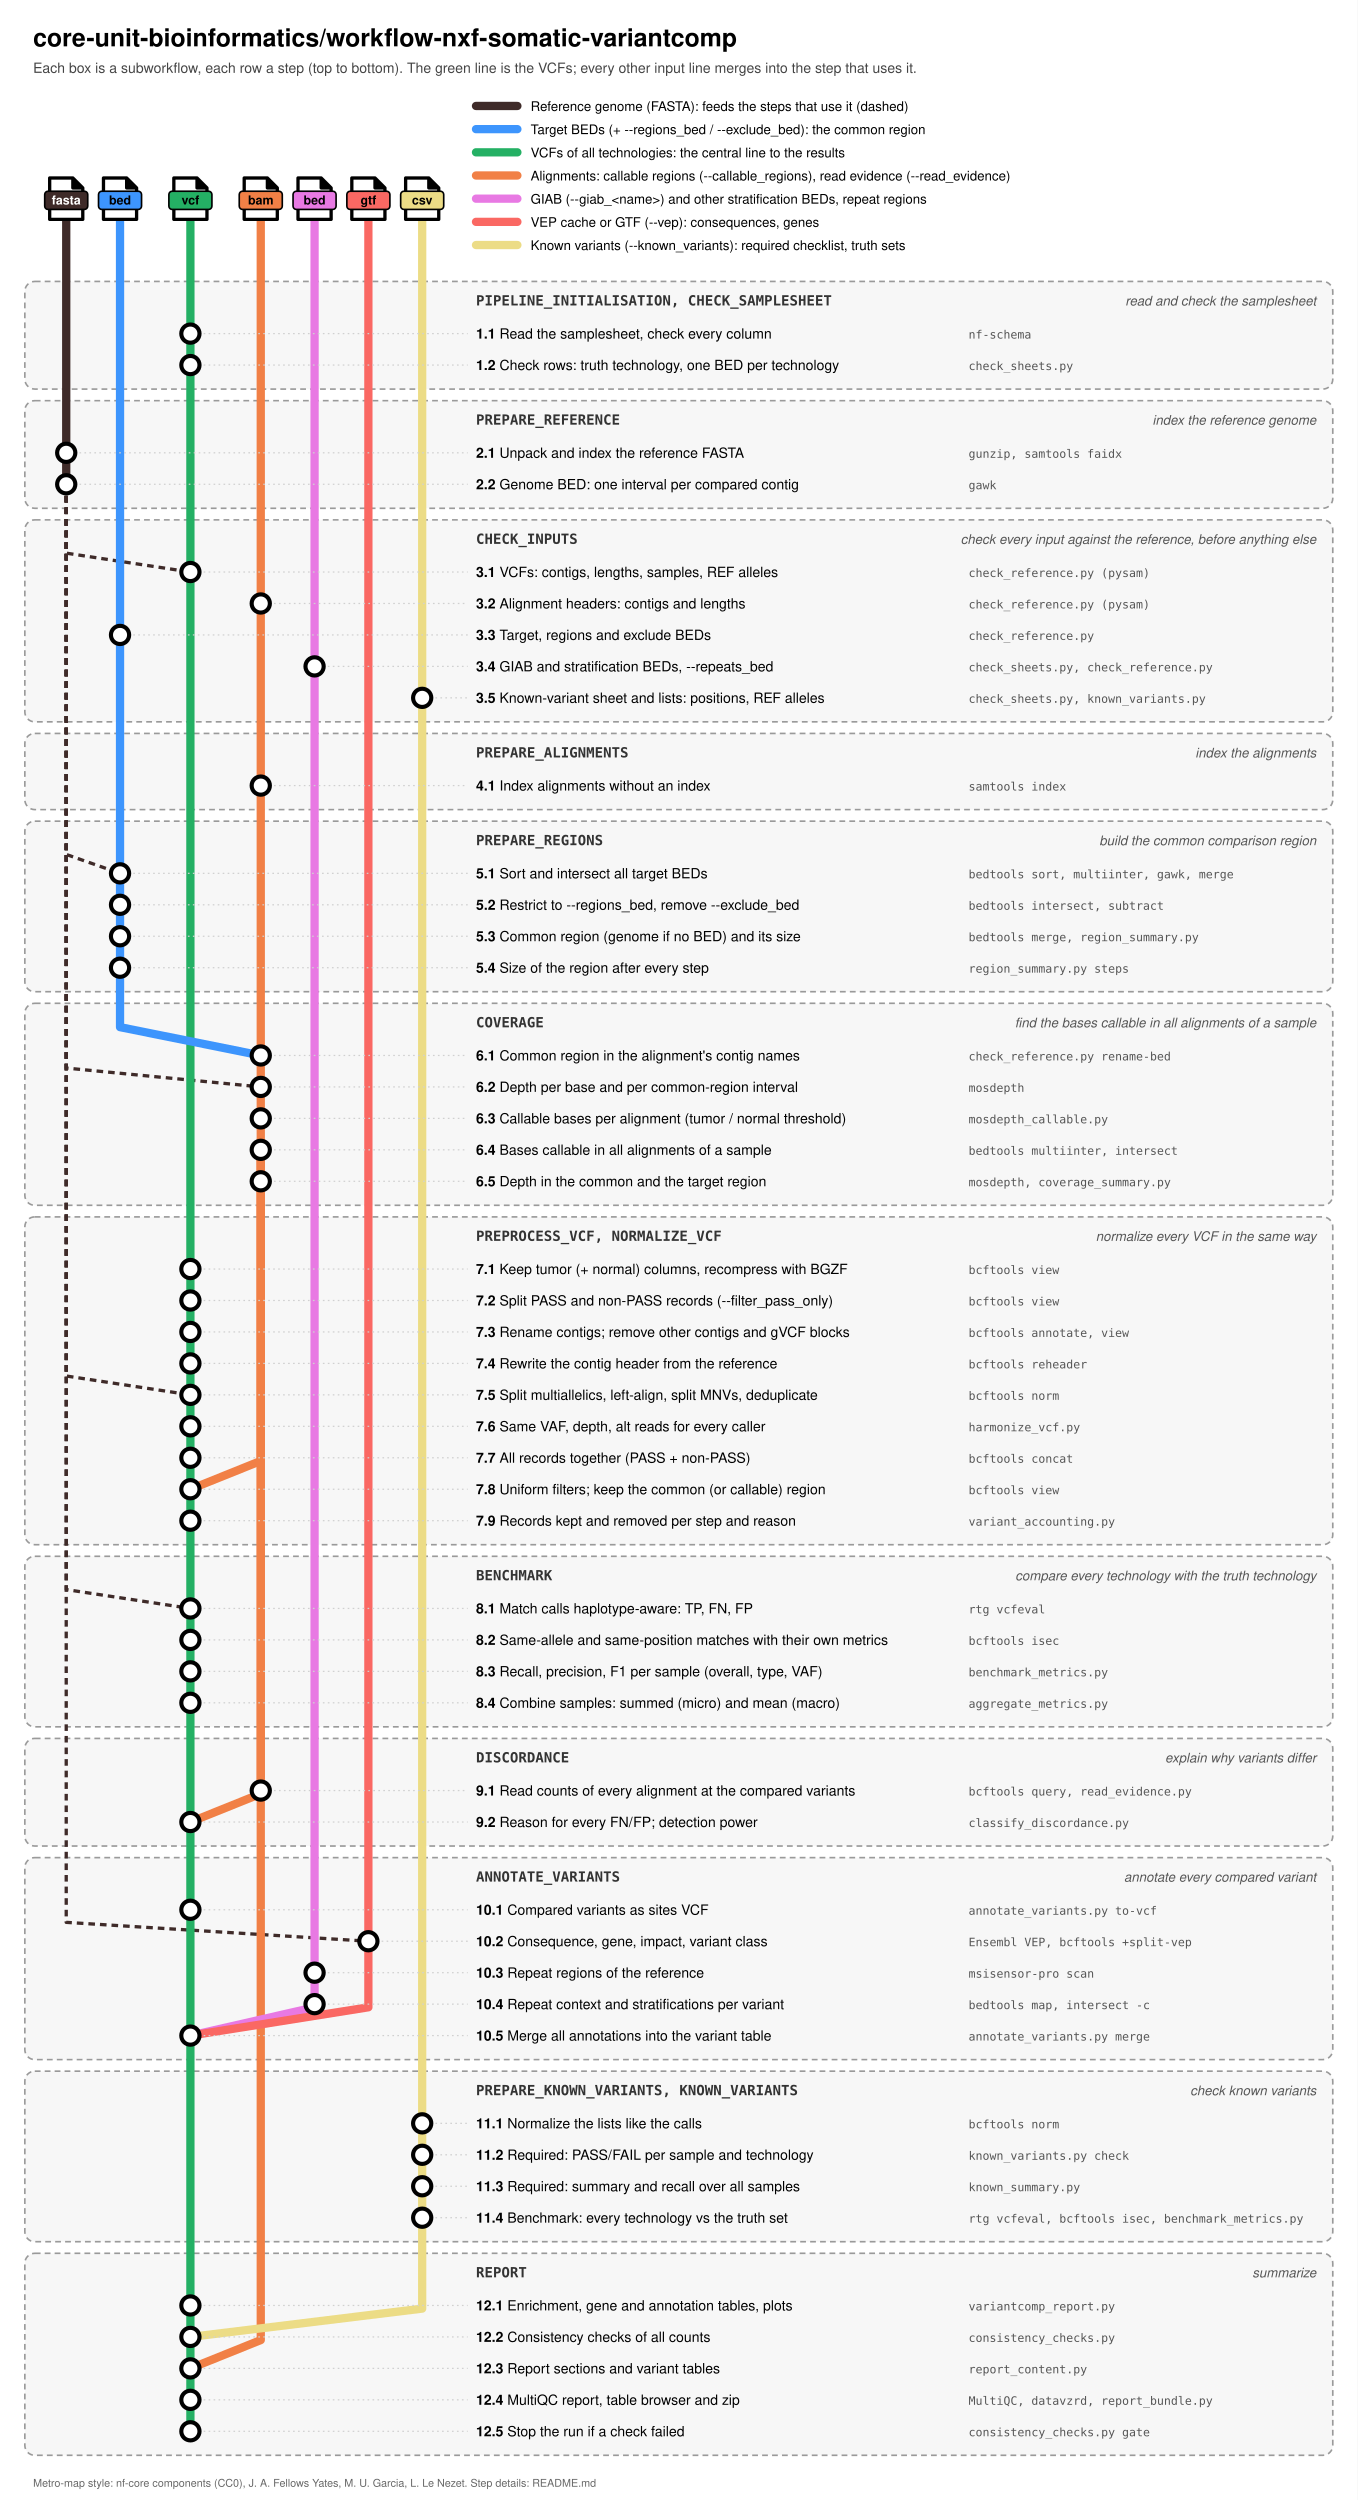
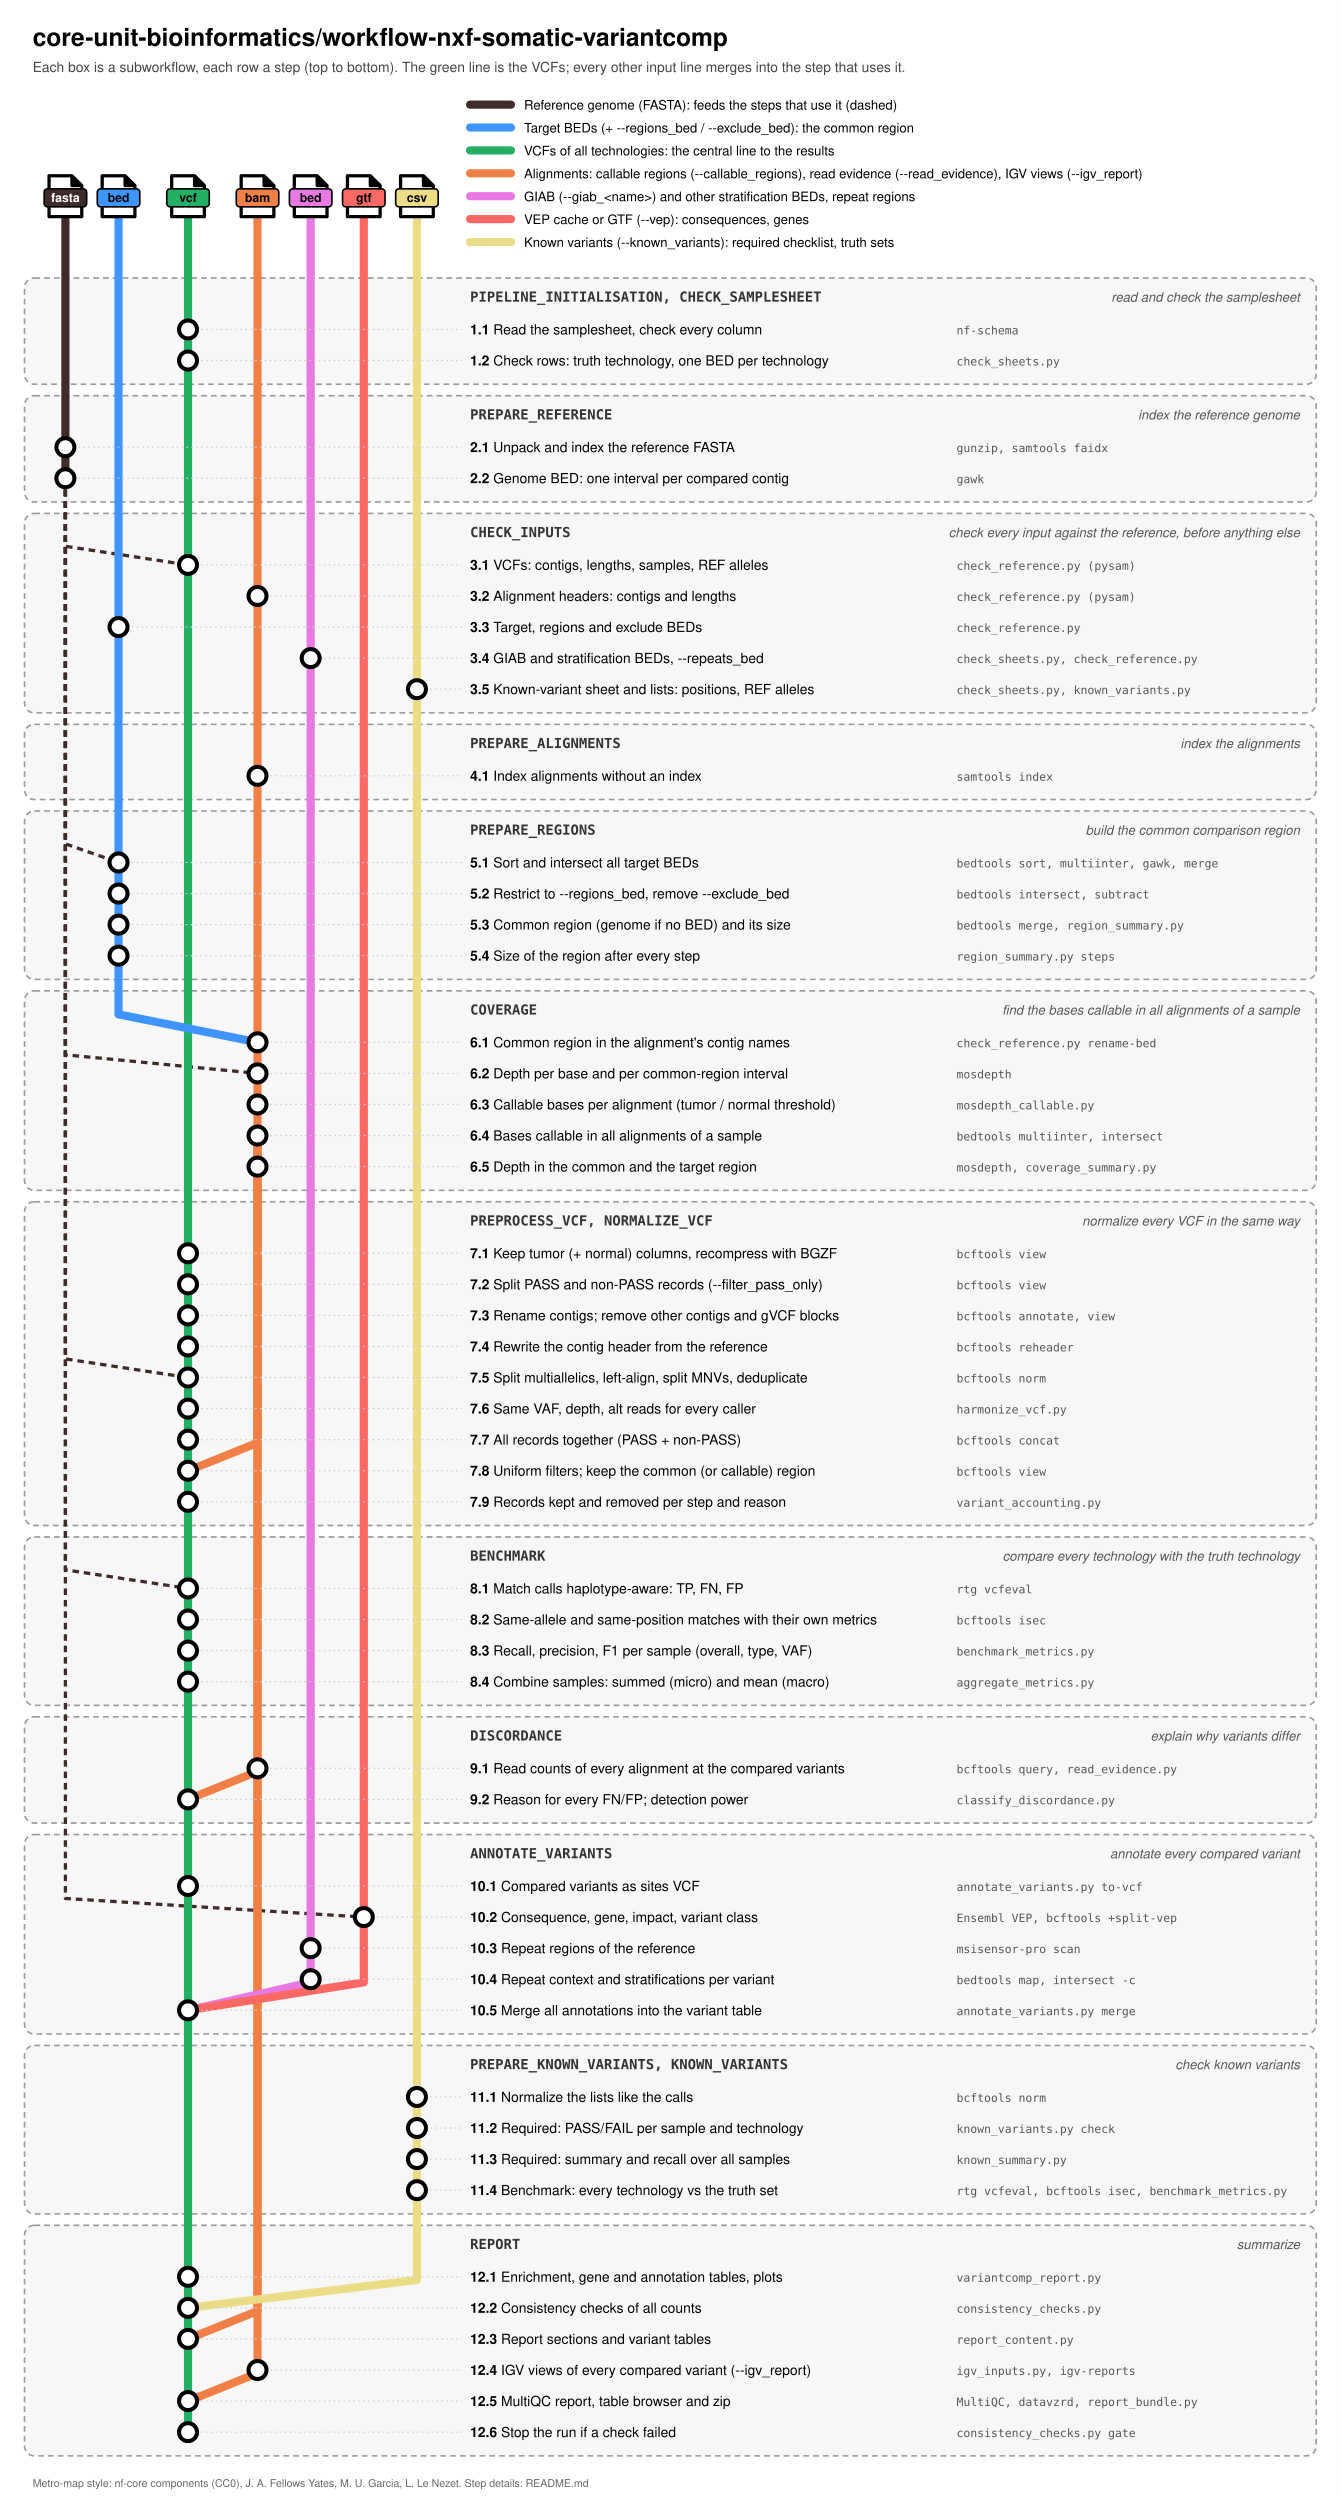
- <svg xmlns="http://www.w3.org/2000/svg" width="1640" height="3020" viewBox="0 0 1640 3020">
-   <rect width="1640" height="3020" fill="#fff" />
+ <svg xmlns="http://www.w3.org/2000/svg" width="1640" height="3058" viewBox="0 0 1640 3058">
+   <rect width="1640" height="3058" fill="#fff" />
  <text x="40" y="56" font-family="Maven Pro, Helvetica, Arial, sans-serif" font-size="30" font-weight="bold">core-unit-bioinformatics/workflow-nxf-somatic-variantcomp</text>
  <text x="40" y="88" font-family="Maven Pro, Helvetica, Arial, sans-serif" font-size="17" fill="#444">Each box is a subworkflow, each row a step (top to bottom). The green line is the VCFs; every other input line merges into the step that uses it.</text>
  <line x1="575" y1="128" x2="625" y2="128" stroke="#3F2B29" stroke-width="10" stroke-linecap="round" />
  <text x="641" y="134" font-family="Maven Pro, Helvetica, Arial, sans-serif" font-size="16">Reference genome (FASTA): feeds the steps that use it (dashed)</text>
  <line x1="575" y1="156" x2="625" y2="156" stroke="#3d95fd" stroke-width="10" stroke-linecap="round" />
  <text x="641" y="162" font-family="Maven Pro, Helvetica, Arial, sans-serif" font-size="16">Target BEDs (+ --regions_bed / --exclude_bed): the common region</text>
  <line x1="575" y1="184" x2="625" y2="184" stroke="#24B064" stroke-width="10" stroke-linecap="round" />
  <text x="641" y="190" font-family="Maven Pro, Helvetica, Arial, sans-serif" font-size="16">VCFs of all technologies: the central line to the results</text>
  <line x1="575" y1="212" x2="625" y2="212" stroke="#F18046" stroke-width="10" stroke-linecap="round" />
-   <text x="641" y="218" font-family="Maven Pro, Helvetica, Arial, sans-serif" font-size="16">Alignments: callable regions (--callable_regions), read evidence (--read_evidence)</text>
+   <text x="641" y="218" font-family="Maven Pro, Helvetica, Arial, sans-serif" font-size="16">Alignments: callable regions (--callable_regions), read evidence (--read_evidence), IGV views (--igv_report)</text>
  <line x1="575" y1="240" x2="625" y2="240" stroke="#E879E3" stroke-width="10" stroke-linecap="round" />
  <text x="641" y="246" font-family="Maven Pro, Helvetica, Arial, sans-serif" font-size="16">GIAB (--giab_&lt;name&gt;) and other stratification BEDs, repeat regions</text>
  <line x1="575" y1="268" x2="625" y2="268" stroke="#FA6863" stroke-width="10" stroke-linecap="round" />
  <text x="641" y="274" font-family="Maven Pro, Helvetica, Arial, sans-serif" font-size="16">VEP cache or GTF (--vep): consequences, genes</text>
  <line x1="575" y1="296" x2="625" y2="296" stroke="#ECDC86" stroke-width="10" stroke-linecap="round" />
  <text x="641" y="302" font-family="Maven Pro, Helvetica, Arial, sans-serif" font-size="16">Known variants (--known_variants): required checklist, truth sets</text>
  <rect x="30" y="340" width="1580" height="130" rx="12" fill="#f7f7f7" stroke="#9a9a9a" stroke-width="2" stroke-dasharray="7 5" />
  <text x="575" y="369" font-family="DejaVu Sans Mono, Menlo, Consolas, monospace" font-size="17" font-weight="bold" fill="#333">PIPELINE_INITIALISATION, CHECK_SAMPLESHEET</text>
  <text x="1590" y="369" font-family="Maven Pro, Helvetica, Arial, sans-serif" font-size="16" font-style="italic" fill="#555" text-anchor="end">read and check the samplesheet</text>
  <rect x="30" y="484" width="1580" height="130" rx="12" fill="#f7f7f7" stroke="#9a9a9a" stroke-width="2" stroke-dasharray="7 5" />
  <text x="575" y="513" font-family="DejaVu Sans Mono, Menlo, Consolas, monospace" font-size="17" font-weight="bold" fill="#333">PREPARE_REFERENCE</text>
  <text x="1590" y="513" font-family="Maven Pro, Helvetica, Arial, sans-serif" font-size="16" font-style="italic" fill="#555" text-anchor="end">index the reference genome</text>
  <rect x="30" y="628" width="1580" height="244" rx="12" fill="#f7f7f7" stroke="#9a9a9a" stroke-width="2" stroke-dasharray="7 5" />
  <text x="575" y="657" font-family="DejaVu Sans Mono, Menlo, Consolas, monospace" font-size="17" font-weight="bold" fill="#333">CHECK_INPUTS</text>
  <text x="1590" y="657" font-family="Maven Pro, Helvetica, Arial, sans-serif" font-size="16" font-style="italic" fill="#555" text-anchor="end">check every input against the reference, before anything else</text>
  <rect x="30" y="886" width="1580" height="92" rx="12" fill="#f7f7f7" stroke="#9a9a9a" stroke-width="2" stroke-dasharray="7 5" />
  <text x="575" y="915" font-family="DejaVu Sans Mono, Menlo, Consolas, monospace" font-size="17" font-weight="bold" fill="#333">PREPARE_ALIGNMENTS</text>
  <text x="1590" y="915" font-family="Maven Pro, Helvetica, Arial, sans-serif" font-size="16" font-style="italic" fill="#555" text-anchor="end">index the alignments</text>
  <rect x="30" y="992" width="1580" height="206" rx="12" fill="#f7f7f7" stroke="#9a9a9a" stroke-width="2" stroke-dasharray="7 5" />
  <text x="575" y="1021" font-family="DejaVu Sans Mono, Menlo, Consolas, monospace" font-size="17" font-weight="bold" fill="#333">PREPARE_REGIONS</text>
  <text x="1590" y="1021" font-family="Maven Pro, Helvetica, Arial, sans-serif" font-size="16" font-style="italic" fill="#555" text-anchor="end">build the common comparison region</text>
  <rect x="30" y="1212" width="1580" height="244" rx="12" fill="#f7f7f7" stroke="#9a9a9a" stroke-width="2" stroke-dasharray="7 5" />
  <text x="575" y="1241" font-family="DejaVu Sans Mono, Menlo, Consolas, monospace" font-size="17" font-weight="bold" fill="#333">COVERAGE</text>
  <text x="1590" y="1241" font-family="Maven Pro, Helvetica, Arial, sans-serif" font-size="16" font-style="italic" fill="#555" text-anchor="end">find the bases callable in all alignments of a sample</text>
  <rect x="30" y="1470" width="1580" height="396" rx="12" fill="#f7f7f7" stroke="#9a9a9a" stroke-width="2" stroke-dasharray="7 5" />
  <text x="575" y="1499" font-family="DejaVu Sans Mono, Menlo, Consolas, monospace" font-size="17" font-weight="bold" fill="#333">PREPROCESS_VCF, NORMALIZE_VCF</text>
  <text x="1590" y="1499" font-family="Maven Pro, Helvetica, Arial, sans-serif" font-size="16" font-style="italic" fill="#555" text-anchor="end">normalize every VCF in the same way</text>
  <rect x="30" y="1880" width="1580" height="206" rx="12" fill="#f7f7f7" stroke="#9a9a9a" stroke-width="2" stroke-dasharray="7 5" />
  <text x="575" y="1909" font-family="DejaVu Sans Mono, Menlo, Consolas, monospace" font-size="17" font-weight="bold" fill="#333">BENCHMARK</text>
  <text x="1590" y="1909" font-family="Maven Pro, Helvetica, Arial, sans-serif" font-size="16" font-style="italic" fill="#555" text-anchor="end">compare every technology with the truth technology</text>
  <rect x="30" y="2100" width="1580" height="130" rx="12" fill="#f7f7f7" stroke="#9a9a9a" stroke-width="2" stroke-dasharray="7 5" />
  <text x="575" y="2129" font-family="DejaVu Sans Mono, Menlo, Consolas, monospace" font-size="17" font-weight="bold" fill="#333">DISCORDANCE</text>
  <text x="1590" y="2129" font-family="Maven Pro, Helvetica, Arial, sans-serif" font-size="16" font-style="italic" fill="#555" text-anchor="end">explain why variants differ</text>
  <rect x="30" y="2244" width="1580" height="244" rx="12" fill="#f7f7f7" stroke="#9a9a9a" stroke-width="2" stroke-dasharray="7 5" />
  <text x="575" y="2273" font-family="DejaVu Sans Mono, Menlo, Consolas, monospace" font-size="17" font-weight="bold" fill="#333">ANNOTATE_VARIANTS</text>
  <text x="1590" y="2273" font-family="Maven Pro, Helvetica, Arial, sans-serif" font-size="16" font-style="italic" fill="#555" text-anchor="end">annotate every compared variant</text>
  <rect x="30" y="2502" width="1580" height="206" rx="12" fill="#f7f7f7" stroke="#9a9a9a" stroke-width="2" stroke-dasharray="7 5" />
  <text x="575" y="2531" font-family="DejaVu Sans Mono, Menlo, Consolas, monospace" font-size="17" font-weight="bold" fill="#333">PREPARE_KNOWN_VARIANTS, KNOWN_VARIANTS</text>
  <text x="1590" y="2531" font-family="Maven Pro, Helvetica, Arial, sans-serif" font-size="16" font-style="italic" fill="#555" text-anchor="end">check known variants</text>
-   <rect x="30" y="2722" width="1580" height="244" rx="12" fill="#f7f7f7" stroke="#9a9a9a" stroke-width="2" stroke-dasharray="7 5" />
+   <rect x="30" y="2722" width="1580" height="282" rx="12" fill="#f7f7f7" stroke="#9a9a9a" stroke-width="2" stroke-dasharray="7 5" />
  <text x="575" y="2751" font-family="DejaVu Sans Mono, Menlo, Consolas, monospace" font-size="17" font-weight="bold" fill="#333">REPORT</text>
  <text x="1590" y="2751" font-family="Maven Pro, Helvetica, Arial, sans-serif" font-size="16" font-style="italic" fill="#555" text-anchor="end">summarize</text>
  <path d="M 80 585.0 L 80 668.2 L 230 691.0" fill="none" stroke="#3F2B29" stroke-width="4" stroke-dasharray="8 6" stroke-linejoin="round" />
  <path d="M 80 585.0 L 80 1032.2 L 145 1055.0" fill="none" stroke="#3F2B29" stroke-width="4" stroke-dasharray="8 6" stroke-linejoin="round" />
  <path d="M 80 585.0 L 80 1290.2 L 315 1313.0" fill="none" stroke="#3F2B29" stroke-width="4" stroke-dasharray="8 6" stroke-linejoin="round" />
  <path d="M 80 585.0 L 80 1662.2 L 230 1685.0" fill="none" stroke="#3F2B29" stroke-width="4" stroke-dasharray="8 6" stroke-linejoin="round" />
  <path d="M 80 585.0 L 80 1920.2 L 230 1943.0" fill="none" stroke="#3F2B29" stroke-width="4" stroke-dasharray="8 6" stroke-linejoin="round" />
  <path d="M 80 585.0 L 80 2322.2 L 445 2345.0" fill="none" stroke="#3F2B29" stroke-width="4" stroke-dasharray="8 6" stroke-linejoin="round" />
-   <path d="M 230 265 L 230 403.0 L 230 441.0 L 230 691.0 L 230 1533.0 L 230 1571.0 L 230 1609.0 L 230 1647.0 L 230 1685.0 L 230 1723.0 L 230 1761.0 L 230 1799.0 L 230 1837.0 L 230 1943.0 L 230 1981.0 L 230 2019.0 L 230 2057.0 L 230 2201.0 L 230 2307.0 L 230 2459.0 L 230 2785.0 L 230 2823.0 L 230 2861.0 L 230 2899.0 L 230 2937.0" fill="none" stroke="#24B064" stroke-width="10" stroke-linecap="round" stroke-linejoin="round" />
+   <path d="M 230 265 L 230 403.0 L 230 441.0 L 230 691.0 L 230 1533.0 L 230 1571.0 L 230 1609.0 L 230 1647.0 L 230 1685.0 L 230 1723.0 L 230 1761.0 L 230 1799.0 L 230 1837.0 L 230 1943.0 L 230 1981.0 L 230 2019.0 L 230 2057.0 L 230 2201.0 L 230 2307.0 L 230 2459.0 L 230 2785.0 L 230 2823.0 L 230 2861.0 L 230 2937.0 L 230 2975.0" fill="none" stroke="#24B064" stroke-width="10" stroke-linecap="round" stroke-linejoin="round" />
  <path d="M 80 265 L 80 547.0 L 80 585.0" fill="none" stroke="#3F2B29" stroke-width="10" stroke-linecap="round" stroke-linejoin="round" />
  <path d="M 145 265 L 145 767.0 L 145 1055.0 L 145 1093.0 L 145 1131.0 L 145 1169.0 L 145 1240.8 L 315 1275.0" fill="none" stroke="#3d95fd" stroke-width="10" stroke-linecap="round" stroke-linejoin="round" />
  <path d="M 315 265 L 315 729.0 L 315 949.0 L 315 1275.0 L 315 1313.0 L 315 1351.0 L 315 1389.0 L 315 1764.8 L 230 1799.0" fill="none" stroke="#F18046" stroke-width="10" stroke-linecap="round" stroke-linejoin="round" />
  <path d="M 315 1389.0 L 315 1427.0 L 315 2826.8 L 230 2861.0" fill="none" stroke="#F18046" stroke-width="10" stroke-linecap="round" stroke-linejoin="round" />
  <path d="M 315 1389.0 L 315 2163.0 L 315 2166.8 L 230 2201.0" fill="none" stroke="#F18046" stroke-width="10" stroke-linecap="round" stroke-linejoin="round" />
+   <path d="M 315 2163.0 L 315 2899.0 L 315 2902.8 L 230 2937.0" fill="none" stroke="#F18046" stroke-width="10" stroke-linecap="round" stroke-linejoin="round" />
  <path d="M 380 265 L 380 805.0 L 380 2383.0 L 380 2421.0 L 380 2424.8 L 230 2459.0" fill="none" stroke="#E879E3" stroke-width="10" stroke-linecap="round" stroke-linejoin="round" />
  <path d="M 445 265 L 445 2345.0 L 445 2424.8 L 230 2459.0" fill="none" stroke="#FA6863" stroke-width="10" stroke-linecap="round" stroke-linejoin="round" />
  <path d="M 510 265 L 510 843.0 L 510 2565.0 L 510 2603.0 L 510 2641.0 L 510 2679.0 L 510 2788.8 L 230 2823.0" fill="none" stroke="#ECDC86" stroke-width="10" stroke-linecap="round" stroke-linejoin="round" />
  <g stroke="#000" stroke-width="4" fill="#fff" stroke-linejoin="round">
    <path d="M 60.0 215 L 88.0 215 L 100.0 227 L 100.0 265 L 60.0 265 Z" />
    <path d="M 88.0 215 L 88.0 227 L 100.0 227" fill="#000" />
  </g>
  <rect x="54.0" y="231" width="52" height="22" rx="4" fill="#3F2B29" stroke="#000" stroke-width="2" />
  <text x="80" y="247" font-family="Maven Pro, Helvetica, Arial, sans-serif" font-size="15" font-weight="bold" text-anchor="middle" fill="#fff">fasta</text>
  <g stroke="#000" stroke-width="4" fill="#fff" stroke-linejoin="round">
    <path d="M 125.0 215 L 153.0 215 L 165.0 227 L 165.0 265 L 125.0 265 Z" />
    <path d="M 153.0 215 L 153.0 227 L 165.0 227" fill="#000" />
  </g>
  <rect x="119.0" y="231" width="52" height="22" rx="4" fill="#3d95fd" stroke="#000" stroke-width="2" />
  <text x="145" y="247" font-family="Maven Pro, Helvetica, Arial, sans-serif" font-size="15" font-weight="bold" text-anchor="middle" fill="#000">bed</text>
  <g stroke="#000" stroke-width="4" fill="#fff" stroke-linejoin="round">
    <path d="M 210.0 215 L 238.0 215 L 250.0 227 L 250.0 265 L 210.0 265 Z" />
    <path d="M 238.0 215 L 238.0 227 L 250.0 227" fill="#000" />
  </g>
  <rect x="204.0" y="231" width="52" height="22" rx="4" fill="#24B064" stroke="#000" stroke-width="2" />
  <text x="230" y="247" font-family="Maven Pro, Helvetica, Arial, sans-serif" font-size="15" font-weight="bold" text-anchor="middle" fill="#000">vcf</text>
  <g stroke="#000" stroke-width="4" fill="#fff" stroke-linejoin="round">
    <path d="M 295.0 215 L 323.0 215 L 335.0 227 L 335.0 265 L 295.0 265 Z" />
    <path d="M 323.0 215 L 323.0 227 L 335.0 227" fill="#000" />
  </g>
  <rect x="289.0" y="231" width="52" height="22" rx="4" fill="#F18046" stroke="#000" stroke-width="2" />
  <text x="315" y="247" font-family="Maven Pro, Helvetica, Arial, sans-serif" font-size="15" font-weight="bold" text-anchor="middle" fill="#000">bam</text>
  <g stroke="#000" stroke-width="4" fill="#fff" stroke-linejoin="round">
    <path d="M 360.0 215 L 388.0 215 L 400.0 227 L 400.0 265 L 360.0 265 Z" />
    <path d="M 388.0 215 L 388.0 227 L 400.0 227" fill="#000" />
  </g>
  <rect x="354.0" y="231" width="52" height="22" rx="4" fill="#E879E3" stroke="#000" stroke-width="2" />
  <text x="380" y="247" font-family="Maven Pro, Helvetica, Arial, sans-serif" font-size="15" font-weight="bold" text-anchor="middle" fill="#000">bed</text>
  <g stroke="#000" stroke-width="4" fill="#fff" stroke-linejoin="round">
    <path d="M 425.0 215 L 453.0 215 L 465.0 227 L 465.0 265 L 425.0 265 Z" />
    <path d="M 453.0 215 L 453.0 227 L 465.0 227" fill="#000" />
  </g>
  <rect x="419.0" y="231" width="52" height="22" rx="4" fill="#FA6863" stroke="#000" stroke-width="2" />
  <text x="445" y="247" font-family="Maven Pro, Helvetica, Arial, sans-serif" font-size="15" font-weight="bold" text-anchor="middle" fill="#000">gtf</text>
  <g stroke="#000" stroke-width="4" fill="#fff" stroke-linejoin="round">
    <path d="M 490.0 215 L 518.0 215 L 530.0 227 L 530.0 265 L 490.0 265 Z" />
    <path d="M 518.0 215 L 518.0 227 L 530.0 227" fill="#000" />
  </g>
  <rect x="484.0" y="231" width="52" height="22" rx="4" fill="#ECDC86" stroke="#000" stroke-width="2" />
  <text x="510" y="247" font-family="Maven Pro, Helvetica, Arial, sans-serif" font-size="15" font-weight="bold" text-anchor="middle" fill="#000">csv</text>
  <circle cx="230" cy="403.0" r="11" fill="#fff" stroke="#000" stroke-width="5" />
  <line x1="246" y1="403.0" x2="565" y2="403.0" stroke="#d0d0d0" stroke-width="1.5" stroke-dasharray="2 4" />
  <text x="575" y="409.0" font-family="Maven Pro, Helvetica, Arial, sans-serif" font-size="17">
    <tspan font-weight="bold">1.1</tspan>  Read the samplesheet, check every column</text>
  <text x="1170" y="409.0" font-family="DejaVu Sans Mono, Menlo, Consolas, monospace" font-size="14" fill="#555">nf-schema</text>
  <circle cx="230" cy="441.0" r="11" fill="#fff" stroke="#000" stroke-width="5" />
  <line x1="246" y1="441.0" x2="565" y2="441.0" stroke="#d0d0d0" stroke-width="1.5" stroke-dasharray="2 4" />
  <text x="575" y="447.0" font-family="Maven Pro, Helvetica, Arial, sans-serif" font-size="17">
    <tspan font-weight="bold">1.2</tspan>  Check rows: truth technology, one BED per technology</text>
  <text x="1170" y="447.0" font-family="DejaVu Sans Mono, Menlo, Consolas, monospace" font-size="14" fill="#555">check_sheets.py</text>
  <circle cx="80" cy="547.0" r="11" fill="#fff" stroke="#000" stroke-width="5" />
  <line x1="96" y1="547.0" x2="565" y2="547.0" stroke="#d0d0d0" stroke-width="1.5" stroke-dasharray="2 4" />
  <text x="575" y="553.0" font-family="Maven Pro, Helvetica, Arial, sans-serif" font-size="17">
    <tspan font-weight="bold">2.1</tspan>  Unpack and index the reference FASTA</text>
  <text x="1170" y="553.0" font-family="DejaVu Sans Mono, Menlo, Consolas, monospace" font-size="14" fill="#555">gunzip, samtools faidx</text>
  <circle cx="80" cy="585.0" r="11" fill="#fff" stroke="#000" stroke-width="5" />
  <line x1="96" y1="585.0" x2="565" y2="585.0" stroke="#d0d0d0" stroke-width="1.5" stroke-dasharray="2 4" />
  <text x="575" y="591.0" font-family="Maven Pro, Helvetica, Arial, sans-serif" font-size="17">
    <tspan font-weight="bold">2.2</tspan>  Genome BED: one interval per compared contig</text>
  <text x="1170" y="591.0" font-family="DejaVu Sans Mono, Menlo, Consolas, monospace" font-size="14" fill="#555">gawk</text>
  <circle cx="230" cy="691.0" r="11" fill="#fff" stroke="#000" stroke-width="5" />
  <line x1="246" y1="691.0" x2="565" y2="691.0" stroke="#d0d0d0" stroke-width="1.5" stroke-dasharray="2 4" />
  <text x="575" y="697.0" font-family="Maven Pro, Helvetica, Arial, sans-serif" font-size="17">
    <tspan font-weight="bold">3.1</tspan>  VCFs: contigs, lengths, samples, REF alleles</text>
  <text x="1170" y="697.0" font-family="DejaVu Sans Mono, Menlo, Consolas, monospace" font-size="14" fill="#555">check_reference.py (pysam)</text>
  <circle cx="315" cy="729.0" r="11" fill="#fff" stroke="#000" stroke-width="5" />
  <line x1="331" y1="729.0" x2="565" y2="729.0" stroke="#d0d0d0" stroke-width="1.5" stroke-dasharray="2 4" />
  <text x="575" y="735.0" font-family="Maven Pro, Helvetica, Arial, sans-serif" font-size="17">
    <tspan font-weight="bold">3.2</tspan>  Alignment headers: contigs and lengths</text>
  <text x="1170" y="735.0" font-family="DejaVu Sans Mono, Menlo, Consolas, monospace" font-size="14" fill="#555">check_reference.py (pysam)</text>
  <circle cx="145" cy="767.0" r="11" fill="#fff" stroke="#000" stroke-width="5" />
  <line x1="161" y1="767.0" x2="565" y2="767.0" stroke="#d0d0d0" stroke-width="1.5" stroke-dasharray="2 4" />
  <text x="575" y="773.0" font-family="Maven Pro, Helvetica, Arial, sans-serif" font-size="17">
    <tspan font-weight="bold">3.3</tspan>  Target, regions and exclude BEDs</text>
  <text x="1170" y="773.0" font-family="DejaVu Sans Mono, Menlo, Consolas, monospace" font-size="14" fill="#555">check_reference.py</text>
  <circle cx="380" cy="805.0" r="11" fill="#fff" stroke="#000" stroke-width="5" />
  <line x1="396" y1="805.0" x2="565" y2="805.0" stroke="#d0d0d0" stroke-width="1.5" stroke-dasharray="2 4" />
  <text x="575" y="811.0" font-family="Maven Pro, Helvetica, Arial, sans-serif" font-size="17">
    <tspan font-weight="bold">3.4</tspan>  GIAB and stratification BEDs, --repeats_bed</text>
  <text x="1170" y="811.0" font-family="DejaVu Sans Mono, Menlo, Consolas, monospace" font-size="14" fill="#555">check_sheets.py, check_reference.py</text>
  <circle cx="510" cy="843.0" r="11" fill="#fff" stroke="#000" stroke-width="5" />
  <line x1="526" y1="843.0" x2="565" y2="843.0" stroke="#d0d0d0" stroke-width="1.5" stroke-dasharray="2 4" />
  <text x="575" y="849.0" font-family="Maven Pro, Helvetica, Arial, sans-serif" font-size="17">
    <tspan font-weight="bold">3.5</tspan>  Known-variant sheet and lists: positions, REF alleles</text>
  <text x="1170" y="849.0" font-family="DejaVu Sans Mono, Menlo, Consolas, monospace" font-size="14" fill="#555">check_sheets.py, known_variants.py</text>
  <circle cx="315" cy="949.0" r="11" fill="#fff" stroke="#000" stroke-width="5" />
  <line x1="331" y1="949.0" x2="565" y2="949.0" stroke="#d0d0d0" stroke-width="1.5" stroke-dasharray="2 4" />
  <text x="575" y="955.0" font-family="Maven Pro, Helvetica, Arial, sans-serif" font-size="17">
    <tspan font-weight="bold">4.1</tspan>  Index alignments without an index</text>
  <text x="1170" y="955.0" font-family="DejaVu Sans Mono, Menlo, Consolas, monospace" font-size="14" fill="#555">samtools index</text>
  <circle cx="145" cy="1055.0" r="11" fill="#fff" stroke="#000" stroke-width="5" />
  <line x1="161" y1="1055.0" x2="565" y2="1055.0" stroke="#d0d0d0" stroke-width="1.5" stroke-dasharray="2 4" />
  <text x="575" y="1061.0" font-family="Maven Pro, Helvetica, Arial, sans-serif" font-size="17">
    <tspan font-weight="bold">5.1</tspan>  Sort and intersect all target BEDs</text>
  <text x="1170" y="1061.0" font-family="DejaVu Sans Mono, Menlo, Consolas, monospace" font-size="14" fill="#555">bedtools sort, multiinter, gawk, merge</text>
  <circle cx="145" cy="1093.0" r="11" fill="#fff" stroke="#000" stroke-width="5" />
  <line x1="161" y1="1093.0" x2="565" y2="1093.0" stroke="#d0d0d0" stroke-width="1.5" stroke-dasharray="2 4" />
  <text x="575" y="1099.0" font-family="Maven Pro, Helvetica, Arial, sans-serif" font-size="17">
    <tspan font-weight="bold">5.2</tspan>  Restrict to --regions_bed, remove --exclude_bed</text>
  <text x="1170" y="1099.0" font-family="DejaVu Sans Mono, Menlo, Consolas, monospace" font-size="14" fill="#555">bedtools intersect, subtract</text>
  <circle cx="145" cy="1131.0" r="11" fill="#fff" stroke="#000" stroke-width="5" />
  <line x1="161" y1="1131.0" x2="565" y2="1131.0" stroke="#d0d0d0" stroke-width="1.5" stroke-dasharray="2 4" />
  <text x="575" y="1137.0" font-family="Maven Pro, Helvetica, Arial, sans-serif" font-size="17">
    <tspan font-weight="bold">5.3</tspan>  Common region (genome if no BED) and its size</text>
  <text x="1170" y="1137.0" font-family="DejaVu Sans Mono, Menlo, Consolas, monospace" font-size="14" fill="#555">bedtools merge, region_summary.py</text>
  <circle cx="145" cy="1169.0" r="11" fill="#fff" stroke="#000" stroke-width="5" />
  <line x1="161" y1="1169.0" x2="565" y2="1169.0" stroke="#d0d0d0" stroke-width="1.5" stroke-dasharray="2 4" />
  <text x="575" y="1175.0" font-family="Maven Pro, Helvetica, Arial, sans-serif" font-size="17">
    <tspan font-weight="bold">5.4</tspan>  Size of the region after every step</text>
  <text x="1170" y="1175.0" font-family="DejaVu Sans Mono, Menlo, Consolas, monospace" font-size="14" fill="#555">region_summary.py steps</text>
  <circle cx="315" cy="1275.0" r="11" fill="#fff" stroke="#000" stroke-width="5" />
  <line x1="331" y1="1275.0" x2="565" y2="1275.0" stroke="#d0d0d0" stroke-width="1.5" stroke-dasharray="2 4" />
  <text x="575" y="1281.0" font-family="Maven Pro, Helvetica, Arial, sans-serif" font-size="17">
    <tspan font-weight="bold">6.1</tspan>  Common region in the alignment's contig names</text>
  <text x="1170" y="1281.0" font-family="DejaVu Sans Mono, Menlo, Consolas, monospace" font-size="14" fill="#555">check_reference.py rename-bed</text>
  <circle cx="315" cy="1313.0" r="11" fill="#fff" stroke="#000" stroke-width="5" />
  <line x1="331" y1="1313.0" x2="565" y2="1313.0" stroke="#d0d0d0" stroke-width="1.5" stroke-dasharray="2 4" />
  <text x="575" y="1319.0" font-family="Maven Pro, Helvetica, Arial, sans-serif" font-size="17">
    <tspan font-weight="bold">6.2</tspan>  Depth per base and per common-region interval</text>
  <text x="1170" y="1319.0" font-family="DejaVu Sans Mono, Menlo, Consolas, monospace" font-size="14" fill="#555">mosdepth</text>
  <circle cx="315" cy="1351.0" r="11" fill="#fff" stroke="#000" stroke-width="5" />
  <line x1="331" y1="1351.0" x2="565" y2="1351.0" stroke="#d0d0d0" stroke-width="1.5" stroke-dasharray="2 4" />
  <text x="575" y="1357.0" font-family="Maven Pro, Helvetica, Arial, sans-serif" font-size="17">
    <tspan font-weight="bold">6.3</tspan>  Callable bases per alignment (tumor / normal threshold)</text>
  <text x="1170" y="1357.0" font-family="DejaVu Sans Mono, Menlo, Consolas, monospace" font-size="14" fill="#555">mosdepth_callable.py</text>
  <circle cx="315" cy="1389.0" r="11" fill="#fff" stroke="#000" stroke-width="5" />
  <line x1="331" y1="1389.0" x2="565" y2="1389.0" stroke="#d0d0d0" stroke-width="1.5" stroke-dasharray="2 4" />
  <text x="575" y="1395.0" font-family="Maven Pro, Helvetica, Arial, sans-serif" font-size="17">
    <tspan font-weight="bold">6.4</tspan>  Bases callable in all alignments of a sample</text>
  <text x="1170" y="1395.0" font-family="DejaVu Sans Mono, Menlo, Consolas, monospace" font-size="14" fill="#555">bedtools multiinter, intersect</text>
  <circle cx="315" cy="1427.0" r="11" fill="#fff" stroke="#000" stroke-width="5" />
  <line x1="331" y1="1427.0" x2="565" y2="1427.0" stroke="#d0d0d0" stroke-width="1.5" stroke-dasharray="2 4" />
  <text x="575" y="1433.0" font-family="Maven Pro, Helvetica, Arial, sans-serif" font-size="17">
    <tspan font-weight="bold">6.5</tspan>  Depth in the common and the target region</text>
  <text x="1170" y="1433.0" font-family="DejaVu Sans Mono, Menlo, Consolas, monospace" font-size="14" fill="#555">mosdepth, coverage_summary.py</text>
  <circle cx="230" cy="1533.0" r="11" fill="#fff" stroke="#000" stroke-width="5" />
  <line x1="246" y1="1533.0" x2="565" y2="1533.0" stroke="#d0d0d0" stroke-width="1.5" stroke-dasharray="2 4" />
  <text x="575" y="1539.0" font-family="Maven Pro, Helvetica, Arial, sans-serif" font-size="17">
    <tspan font-weight="bold">7.1</tspan>  Keep tumor (+ normal) columns, recompress with BGZF</text>
  <text x="1170" y="1539.0" font-family="DejaVu Sans Mono, Menlo, Consolas, monospace" font-size="14" fill="#555">bcftools view</text>
  <circle cx="230" cy="1571.0" r="11" fill="#fff" stroke="#000" stroke-width="5" />
  <line x1="246" y1="1571.0" x2="565" y2="1571.0" stroke="#d0d0d0" stroke-width="1.5" stroke-dasharray="2 4" />
  <text x="575" y="1577.0" font-family="Maven Pro, Helvetica, Arial, sans-serif" font-size="17">
    <tspan font-weight="bold">7.2</tspan>  Split PASS and non-PASS records (--filter_pass_only)</text>
  <text x="1170" y="1577.0" font-family="DejaVu Sans Mono, Menlo, Consolas, monospace" font-size="14" fill="#555">bcftools view</text>
  <circle cx="230" cy="1609.0" r="11" fill="#fff" stroke="#000" stroke-width="5" />
  <line x1="246" y1="1609.0" x2="565" y2="1609.0" stroke="#d0d0d0" stroke-width="1.5" stroke-dasharray="2 4" />
  <text x="575" y="1615.0" font-family="Maven Pro, Helvetica, Arial, sans-serif" font-size="17">
    <tspan font-weight="bold">7.3</tspan>  Rename contigs; remove other contigs and gVCF blocks</text>
  <text x="1170" y="1615.0" font-family="DejaVu Sans Mono, Menlo, Consolas, monospace" font-size="14" fill="#555">bcftools annotate, view</text>
  <circle cx="230" cy="1647.0" r="11" fill="#fff" stroke="#000" stroke-width="5" />
  <line x1="246" y1="1647.0" x2="565" y2="1647.0" stroke="#d0d0d0" stroke-width="1.5" stroke-dasharray="2 4" />
  <text x="575" y="1653.0" font-family="Maven Pro, Helvetica, Arial, sans-serif" font-size="17">
    <tspan font-weight="bold">7.4</tspan>  Rewrite the contig header from the reference</text>
  <text x="1170" y="1653.0" font-family="DejaVu Sans Mono, Menlo, Consolas, monospace" font-size="14" fill="#555">bcftools reheader</text>
  <circle cx="230" cy="1685.0" r="11" fill="#fff" stroke="#000" stroke-width="5" />
  <line x1="246" y1="1685.0" x2="565" y2="1685.0" stroke="#d0d0d0" stroke-width="1.5" stroke-dasharray="2 4" />
  <text x="575" y="1691.0" font-family="Maven Pro, Helvetica, Arial, sans-serif" font-size="17">
    <tspan font-weight="bold">7.5</tspan>  Split multiallelics, left-align, split MNVs, deduplicate</text>
  <text x="1170" y="1691.0" font-family="DejaVu Sans Mono, Menlo, Consolas, monospace" font-size="14" fill="#555">bcftools norm</text>
  <circle cx="230" cy="1723.0" r="11" fill="#fff" stroke="#000" stroke-width="5" />
  <line x1="246" y1="1723.0" x2="565" y2="1723.0" stroke="#d0d0d0" stroke-width="1.5" stroke-dasharray="2 4" />
  <text x="575" y="1729.0" font-family="Maven Pro, Helvetica, Arial, sans-serif" font-size="17">
    <tspan font-weight="bold">7.6</tspan>  Same VAF, depth, alt reads for every caller</text>
  <text x="1170" y="1729.0" font-family="DejaVu Sans Mono, Menlo, Consolas, monospace" font-size="14" fill="#555">harmonize_vcf.py</text>
  <circle cx="230" cy="1761.0" r="11" fill="#fff" stroke="#000" stroke-width="5" />
  <line x1="246" y1="1761.0" x2="565" y2="1761.0" stroke="#d0d0d0" stroke-width="1.5" stroke-dasharray="2 4" />
  <text x="575" y="1767.0" font-family="Maven Pro, Helvetica, Arial, sans-serif" font-size="17">
    <tspan font-weight="bold">7.7</tspan>  All records together (PASS + non-PASS)</text>
  <text x="1170" y="1767.0" font-family="DejaVu Sans Mono, Menlo, Consolas, monospace" font-size="14" fill="#555">bcftools concat</text>
  <circle cx="230" cy="1799.0" r="11" fill="#fff" stroke="#000" stroke-width="5" />
  <line x1="246" y1="1799.0" x2="565" y2="1799.0" stroke="#d0d0d0" stroke-width="1.5" stroke-dasharray="2 4" />
  <text x="575" y="1805.0" font-family="Maven Pro, Helvetica, Arial, sans-serif" font-size="17">
    <tspan font-weight="bold">7.8</tspan>  Uniform filters; keep the common (or callable) region</text>
  <text x="1170" y="1805.0" font-family="DejaVu Sans Mono, Menlo, Consolas, monospace" font-size="14" fill="#555">bcftools view</text>
  <circle cx="230" cy="1837.0" r="11" fill="#fff" stroke="#000" stroke-width="5" />
  <line x1="246" y1="1837.0" x2="565" y2="1837.0" stroke="#d0d0d0" stroke-width="1.5" stroke-dasharray="2 4" />
  <text x="575" y="1843.0" font-family="Maven Pro, Helvetica, Arial, sans-serif" font-size="17">
    <tspan font-weight="bold">7.9</tspan>  Records kept and removed per step and reason</text>
  <text x="1170" y="1843.0" font-family="DejaVu Sans Mono, Menlo, Consolas, monospace" font-size="14" fill="#555">variant_accounting.py</text>
  <circle cx="230" cy="1943.0" r="11" fill="#fff" stroke="#000" stroke-width="5" />
  <line x1="246" y1="1943.0" x2="565" y2="1943.0" stroke="#d0d0d0" stroke-width="1.5" stroke-dasharray="2 4" />
  <text x="575" y="1949.0" font-family="Maven Pro, Helvetica, Arial, sans-serif" font-size="17">
    <tspan font-weight="bold">8.1</tspan>  Match calls haplotype-aware: TP, FN, FP</text>
  <text x="1170" y="1949.0" font-family="DejaVu Sans Mono, Menlo, Consolas, monospace" font-size="14" fill="#555">rtg vcfeval</text>
  <circle cx="230" cy="1981.0" r="11" fill="#fff" stroke="#000" stroke-width="5" />
  <line x1="246" y1="1981.0" x2="565" y2="1981.0" stroke="#d0d0d0" stroke-width="1.5" stroke-dasharray="2 4" />
  <text x="575" y="1987.0" font-family="Maven Pro, Helvetica, Arial, sans-serif" font-size="17">
    <tspan font-weight="bold">8.2</tspan>  Same-allele and same-position matches with their own metrics</text>
  <text x="1170" y="1987.0" font-family="DejaVu Sans Mono, Menlo, Consolas, monospace" font-size="14" fill="#555">bcftools isec</text>
  <circle cx="230" cy="2019.0" r="11" fill="#fff" stroke="#000" stroke-width="5" />
  <line x1="246" y1="2019.0" x2="565" y2="2019.0" stroke="#d0d0d0" stroke-width="1.5" stroke-dasharray="2 4" />
  <text x="575" y="2025.0" font-family="Maven Pro, Helvetica, Arial, sans-serif" font-size="17">
    <tspan font-weight="bold">8.3</tspan>  Recall, precision, F1 per sample (overall, type, VAF)</text>
  <text x="1170" y="2025.0" font-family="DejaVu Sans Mono, Menlo, Consolas, monospace" font-size="14" fill="#555">benchmark_metrics.py</text>
  <circle cx="230" cy="2057.0" r="11" fill="#fff" stroke="#000" stroke-width="5" />
  <line x1="246" y1="2057.0" x2="565" y2="2057.0" stroke="#d0d0d0" stroke-width="1.5" stroke-dasharray="2 4" />
  <text x="575" y="2063.0" font-family="Maven Pro, Helvetica, Arial, sans-serif" font-size="17">
    <tspan font-weight="bold">8.4</tspan>  Combine samples: summed (micro) and mean (macro)</text>
  <text x="1170" y="2063.0" font-family="DejaVu Sans Mono, Menlo, Consolas, monospace" font-size="14" fill="#555">aggregate_metrics.py</text>
  <circle cx="315" cy="2163.0" r="11" fill="#fff" stroke="#000" stroke-width="5" />
  <line x1="331" y1="2163.0" x2="565" y2="2163.0" stroke="#d0d0d0" stroke-width="1.5" stroke-dasharray="2 4" />
  <text x="575" y="2169.0" font-family="Maven Pro, Helvetica, Arial, sans-serif" font-size="17">
    <tspan font-weight="bold">9.1</tspan>  Read counts of every alignment at the compared variants</text>
  <text x="1170" y="2169.0" font-family="DejaVu Sans Mono, Menlo, Consolas, monospace" font-size="14" fill="#555">bcftools query, read_evidence.py</text>
  <circle cx="230" cy="2201.0" r="11" fill="#fff" stroke="#000" stroke-width="5" />
  <line x1="246" y1="2201.0" x2="565" y2="2201.0" stroke="#d0d0d0" stroke-width="1.5" stroke-dasharray="2 4" />
  <text x="575" y="2207.0" font-family="Maven Pro, Helvetica, Arial, sans-serif" font-size="17">
    <tspan font-weight="bold">9.2</tspan>  Reason for every FN/FP; detection power</text>
  <text x="1170" y="2207.0" font-family="DejaVu Sans Mono, Menlo, Consolas, monospace" font-size="14" fill="#555">classify_discordance.py</text>
  <circle cx="230" cy="2307.0" r="11" fill="#fff" stroke="#000" stroke-width="5" />
  <line x1="246" y1="2307.0" x2="565" y2="2307.0" stroke="#d0d0d0" stroke-width="1.5" stroke-dasharray="2 4" />
  <text x="575" y="2313.0" font-family="Maven Pro, Helvetica, Arial, sans-serif" font-size="17">
    <tspan font-weight="bold">10.1</tspan>  Compared variants as sites VCF</text>
  <text x="1170" y="2313.0" font-family="DejaVu Sans Mono, Menlo, Consolas, monospace" font-size="14" fill="#555">annotate_variants.py to-vcf</text>
  <circle cx="445" cy="2345.0" r="11" fill="#fff" stroke="#000" stroke-width="5" />
  <line x1="461" y1="2345.0" x2="565" y2="2345.0" stroke="#d0d0d0" stroke-width="1.5" stroke-dasharray="2 4" />
  <text x="575" y="2351.0" font-family="Maven Pro, Helvetica, Arial, sans-serif" font-size="17">
    <tspan font-weight="bold">10.2</tspan>  Consequence, gene, impact, variant class</text>
  <text x="1170" y="2351.0" font-family="DejaVu Sans Mono, Menlo, Consolas, monospace" font-size="14" fill="#555">Ensembl VEP, bcftools +split-vep</text>
  <circle cx="380" cy="2383.0" r="11" fill="#fff" stroke="#000" stroke-width="5" />
  <line x1="396" y1="2383.0" x2="565" y2="2383.0" stroke="#d0d0d0" stroke-width="1.5" stroke-dasharray="2 4" />
  <text x="575" y="2389.0" font-family="Maven Pro, Helvetica, Arial, sans-serif" font-size="17">
    <tspan font-weight="bold">10.3</tspan>  Repeat regions of the reference</text>
  <text x="1170" y="2389.0" font-family="DejaVu Sans Mono, Menlo, Consolas, monospace" font-size="14" fill="#555">msisensor-pro scan</text>
  <circle cx="380" cy="2421.0" r="11" fill="#fff" stroke="#000" stroke-width="5" />
  <line x1="396" y1="2421.0" x2="565" y2="2421.0" stroke="#d0d0d0" stroke-width="1.5" stroke-dasharray="2 4" />
  <text x="575" y="2427.0" font-family="Maven Pro, Helvetica, Arial, sans-serif" font-size="17">
    <tspan font-weight="bold">10.4</tspan>  Repeat context and stratifications per variant</text>
  <text x="1170" y="2427.0" font-family="DejaVu Sans Mono, Menlo, Consolas, monospace" font-size="14" fill="#555">bedtools map, intersect -c</text>
  <circle cx="230" cy="2459.0" r="11" fill="#fff" stroke="#000" stroke-width="5" />
  <line x1="246" y1="2459.0" x2="565" y2="2459.0" stroke="#d0d0d0" stroke-width="1.5" stroke-dasharray="2 4" />
  <text x="575" y="2465.0" font-family="Maven Pro, Helvetica, Arial, sans-serif" font-size="17">
    <tspan font-weight="bold">10.5</tspan>  Merge all annotations into the variant table</text>
  <text x="1170" y="2465.0" font-family="DejaVu Sans Mono, Menlo, Consolas, monospace" font-size="14" fill="#555">annotate_variants.py merge</text>
  <circle cx="510" cy="2565.0" r="11" fill="#fff" stroke="#000" stroke-width="5" />
  <line x1="526" y1="2565.0" x2="565" y2="2565.0" stroke="#d0d0d0" stroke-width="1.5" stroke-dasharray="2 4" />
  <text x="575" y="2571.0" font-family="Maven Pro, Helvetica, Arial, sans-serif" font-size="17">
    <tspan font-weight="bold">11.1</tspan>  Normalize the lists like the calls</text>
  <text x="1170" y="2571.0" font-family="DejaVu Sans Mono, Menlo, Consolas, monospace" font-size="14" fill="#555">bcftools norm</text>
  <circle cx="510" cy="2603.0" r="11" fill="#fff" stroke="#000" stroke-width="5" />
  <line x1="526" y1="2603.0" x2="565" y2="2603.0" stroke="#d0d0d0" stroke-width="1.5" stroke-dasharray="2 4" />
  <text x="575" y="2609.0" font-family="Maven Pro, Helvetica, Arial, sans-serif" font-size="17">
    <tspan font-weight="bold">11.2</tspan>  Required: PASS/FAIL per sample and technology</text>
  <text x="1170" y="2609.0" font-family="DejaVu Sans Mono, Menlo, Consolas, monospace" font-size="14" fill="#555">known_variants.py check</text>
  <circle cx="510" cy="2641.0" r="11" fill="#fff" stroke="#000" stroke-width="5" />
  <line x1="526" y1="2641.0" x2="565" y2="2641.0" stroke="#d0d0d0" stroke-width="1.5" stroke-dasharray="2 4" />
  <text x="575" y="2647.0" font-family="Maven Pro, Helvetica, Arial, sans-serif" font-size="17">
    <tspan font-weight="bold">11.3</tspan>  Required: summary and recall over all samples</text>
  <text x="1170" y="2647.0" font-family="DejaVu Sans Mono, Menlo, Consolas, monospace" font-size="14" fill="#555">known_summary.py</text>
  <circle cx="510" cy="2679.0" r="11" fill="#fff" stroke="#000" stroke-width="5" />
  <line x1="526" y1="2679.0" x2="565" y2="2679.0" stroke="#d0d0d0" stroke-width="1.5" stroke-dasharray="2 4" />
  <text x="575" y="2685.0" font-family="Maven Pro, Helvetica, Arial, sans-serif" font-size="17">
    <tspan font-weight="bold">11.4</tspan>  Benchmark: every technology vs the truth set</text>
  <text x="1170" y="2685.0" font-family="DejaVu Sans Mono, Menlo, Consolas, monospace" font-size="14" fill="#555">rtg vcfeval, bcftools isec, benchmark_metrics.py</text>
  <circle cx="230" cy="2785.0" r="11" fill="#fff" stroke="#000" stroke-width="5" />
  <line x1="246" y1="2785.0" x2="565" y2="2785.0" stroke="#d0d0d0" stroke-width="1.5" stroke-dasharray="2 4" />
  <text x="575" y="2791.0" font-family="Maven Pro, Helvetica, Arial, sans-serif" font-size="17">
    <tspan font-weight="bold">12.1</tspan>  Enrichment, gene and annotation tables, plots</text>
  <text x="1170" y="2791.0" font-family="DejaVu Sans Mono, Menlo, Consolas, monospace" font-size="14" fill="#555">variantcomp_report.py</text>
  <circle cx="230" cy="2823.0" r="11" fill="#fff" stroke="#000" stroke-width="5" />
  <line x1="246" y1="2823.0" x2="565" y2="2823.0" stroke="#d0d0d0" stroke-width="1.5" stroke-dasharray="2 4" />
  <text x="575" y="2829.0" font-family="Maven Pro, Helvetica, Arial, sans-serif" font-size="17">
    <tspan font-weight="bold">12.2</tspan>  Consistency checks of all counts</text>
  <text x="1170" y="2829.0" font-family="DejaVu Sans Mono, Menlo, Consolas, monospace" font-size="14" fill="#555">consistency_checks.py</text>
  <circle cx="230" cy="2861.0" r="11" fill="#fff" stroke="#000" stroke-width="5" />
  <line x1="246" y1="2861.0" x2="565" y2="2861.0" stroke="#d0d0d0" stroke-width="1.5" stroke-dasharray="2 4" />
  <text x="575" y="2867.0" font-family="Maven Pro, Helvetica, Arial, sans-serif" font-size="17">
    <tspan font-weight="bold">12.3</tspan>  Report sections and variant tables</text>
  <text x="1170" y="2867.0" font-family="DejaVu Sans Mono, Menlo, Consolas, monospace" font-size="14" fill="#555">report_content.py</text>
-   <circle cx="230" cy="2899.0" r="11" fill="#fff" stroke="#000" stroke-width="5" />
-   <line x1="246" y1="2899.0" x2="565" y2="2899.0" stroke="#d0d0d0" stroke-width="1.5" stroke-dasharray="2 4" />
+   <circle cx="315" cy="2899.0" r="11" fill="#fff" stroke="#000" stroke-width="5" />
+   <line x1="331" y1="2899.0" x2="565" y2="2899.0" stroke="#d0d0d0" stroke-width="1.5" stroke-dasharray="2 4" />
  <text x="575" y="2905.0" font-family="Maven Pro, Helvetica, Arial, sans-serif" font-size="17">
-     <tspan font-weight="bold">12.4</tspan>  MultiQC report, table browser and zip</text>
-   <text x="1170" y="2905.0" font-family="DejaVu Sans Mono, Menlo, Consolas, monospace" font-size="14" fill="#555">MultiQC, datavzrd, report_bundle.py</text>
+     <tspan font-weight="bold">12.4</tspan>  IGV views of every compared variant (--igv_report)</text>
+   <text x="1170" y="2905.0" font-family="DejaVu Sans Mono, Menlo, Consolas, monospace" font-size="14" fill="#555">igv_inputs.py, igv-reports</text>
  <circle cx="230" cy="2937.0" r="11" fill="#fff" stroke="#000" stroke-width="5" />
  <line x1="246" y1="2937.0" x2="565" y2="2937.0" stroke="#d0d0d0" stroke-width="1.5" stroke-dasharray="2 4" />
  <text x="575" y="2943.0" font-family="Maven Pro, Helvetica, Arial, sans-serif" font-size="17">
-     <tspan font-weight="bold">12.5</tspan>  Stop the run if a check failed</text>
-   <text x="1170" y="2943.0" font-family="DejaVu Sans Mono, Menlo, Consolas, monospace" font-size="14" fill="#555">consistency_checks.py gate</text>
-   <text x="40" y="3004" font-family="Maven Pro, Helvetica, Arial, sans-serif" font-size="13" fill="#666">Metro-map style: nf-core components (CC0), J. A. Fellows Yates, M. U. Garcia, L. Le Nezet. Step details: README.md</text>
+     <tspan font-weight="bold">12.5</tspan>  MultiQC report, table browser and zip</text>
+   <text x="1170" y="2943.0" font-family="DejaVu Sans Mono, Menlo, Consolas, monospace" font-size="14" fill="#555">MultiQC, datavzrd, report_bundle.py</text>
+   <circle cx="230" cy="2975.0" r="11" fill="#fff" stroke="#000" stroke-width="5" />
+   <line x1="246" y1="2975.0" x2="565" y2="2975.0" stroke="#d0d0d0" stroke-width="1.5" stroke-dasharray="2 4" />
+   <text x="575" y="2981.0" font-family="Maven Pro, Helvetica, Arial, sans-serif" font-size="17">
+     <tspan font-weight="bold">12.6</tspan>  Stop the run if a check failed</text>
+   <text x="1170" y="2981.0" font-family="DejaVu Sans Mono, Menlo, Consolas, monospace" font-size="14" fill="#555">consistency_checks.py gate</text>
+   <text x="40" y="3042" font-family="Maven Pro, Helvetica, Arial, sans-serif" font-size="13" fill="#666">Metro-map style: nf-core components (CC0), J. A. Fellows Yates, M. U. Garcia, L. Le Nezet. Step details: README.md</text>
</svg>
